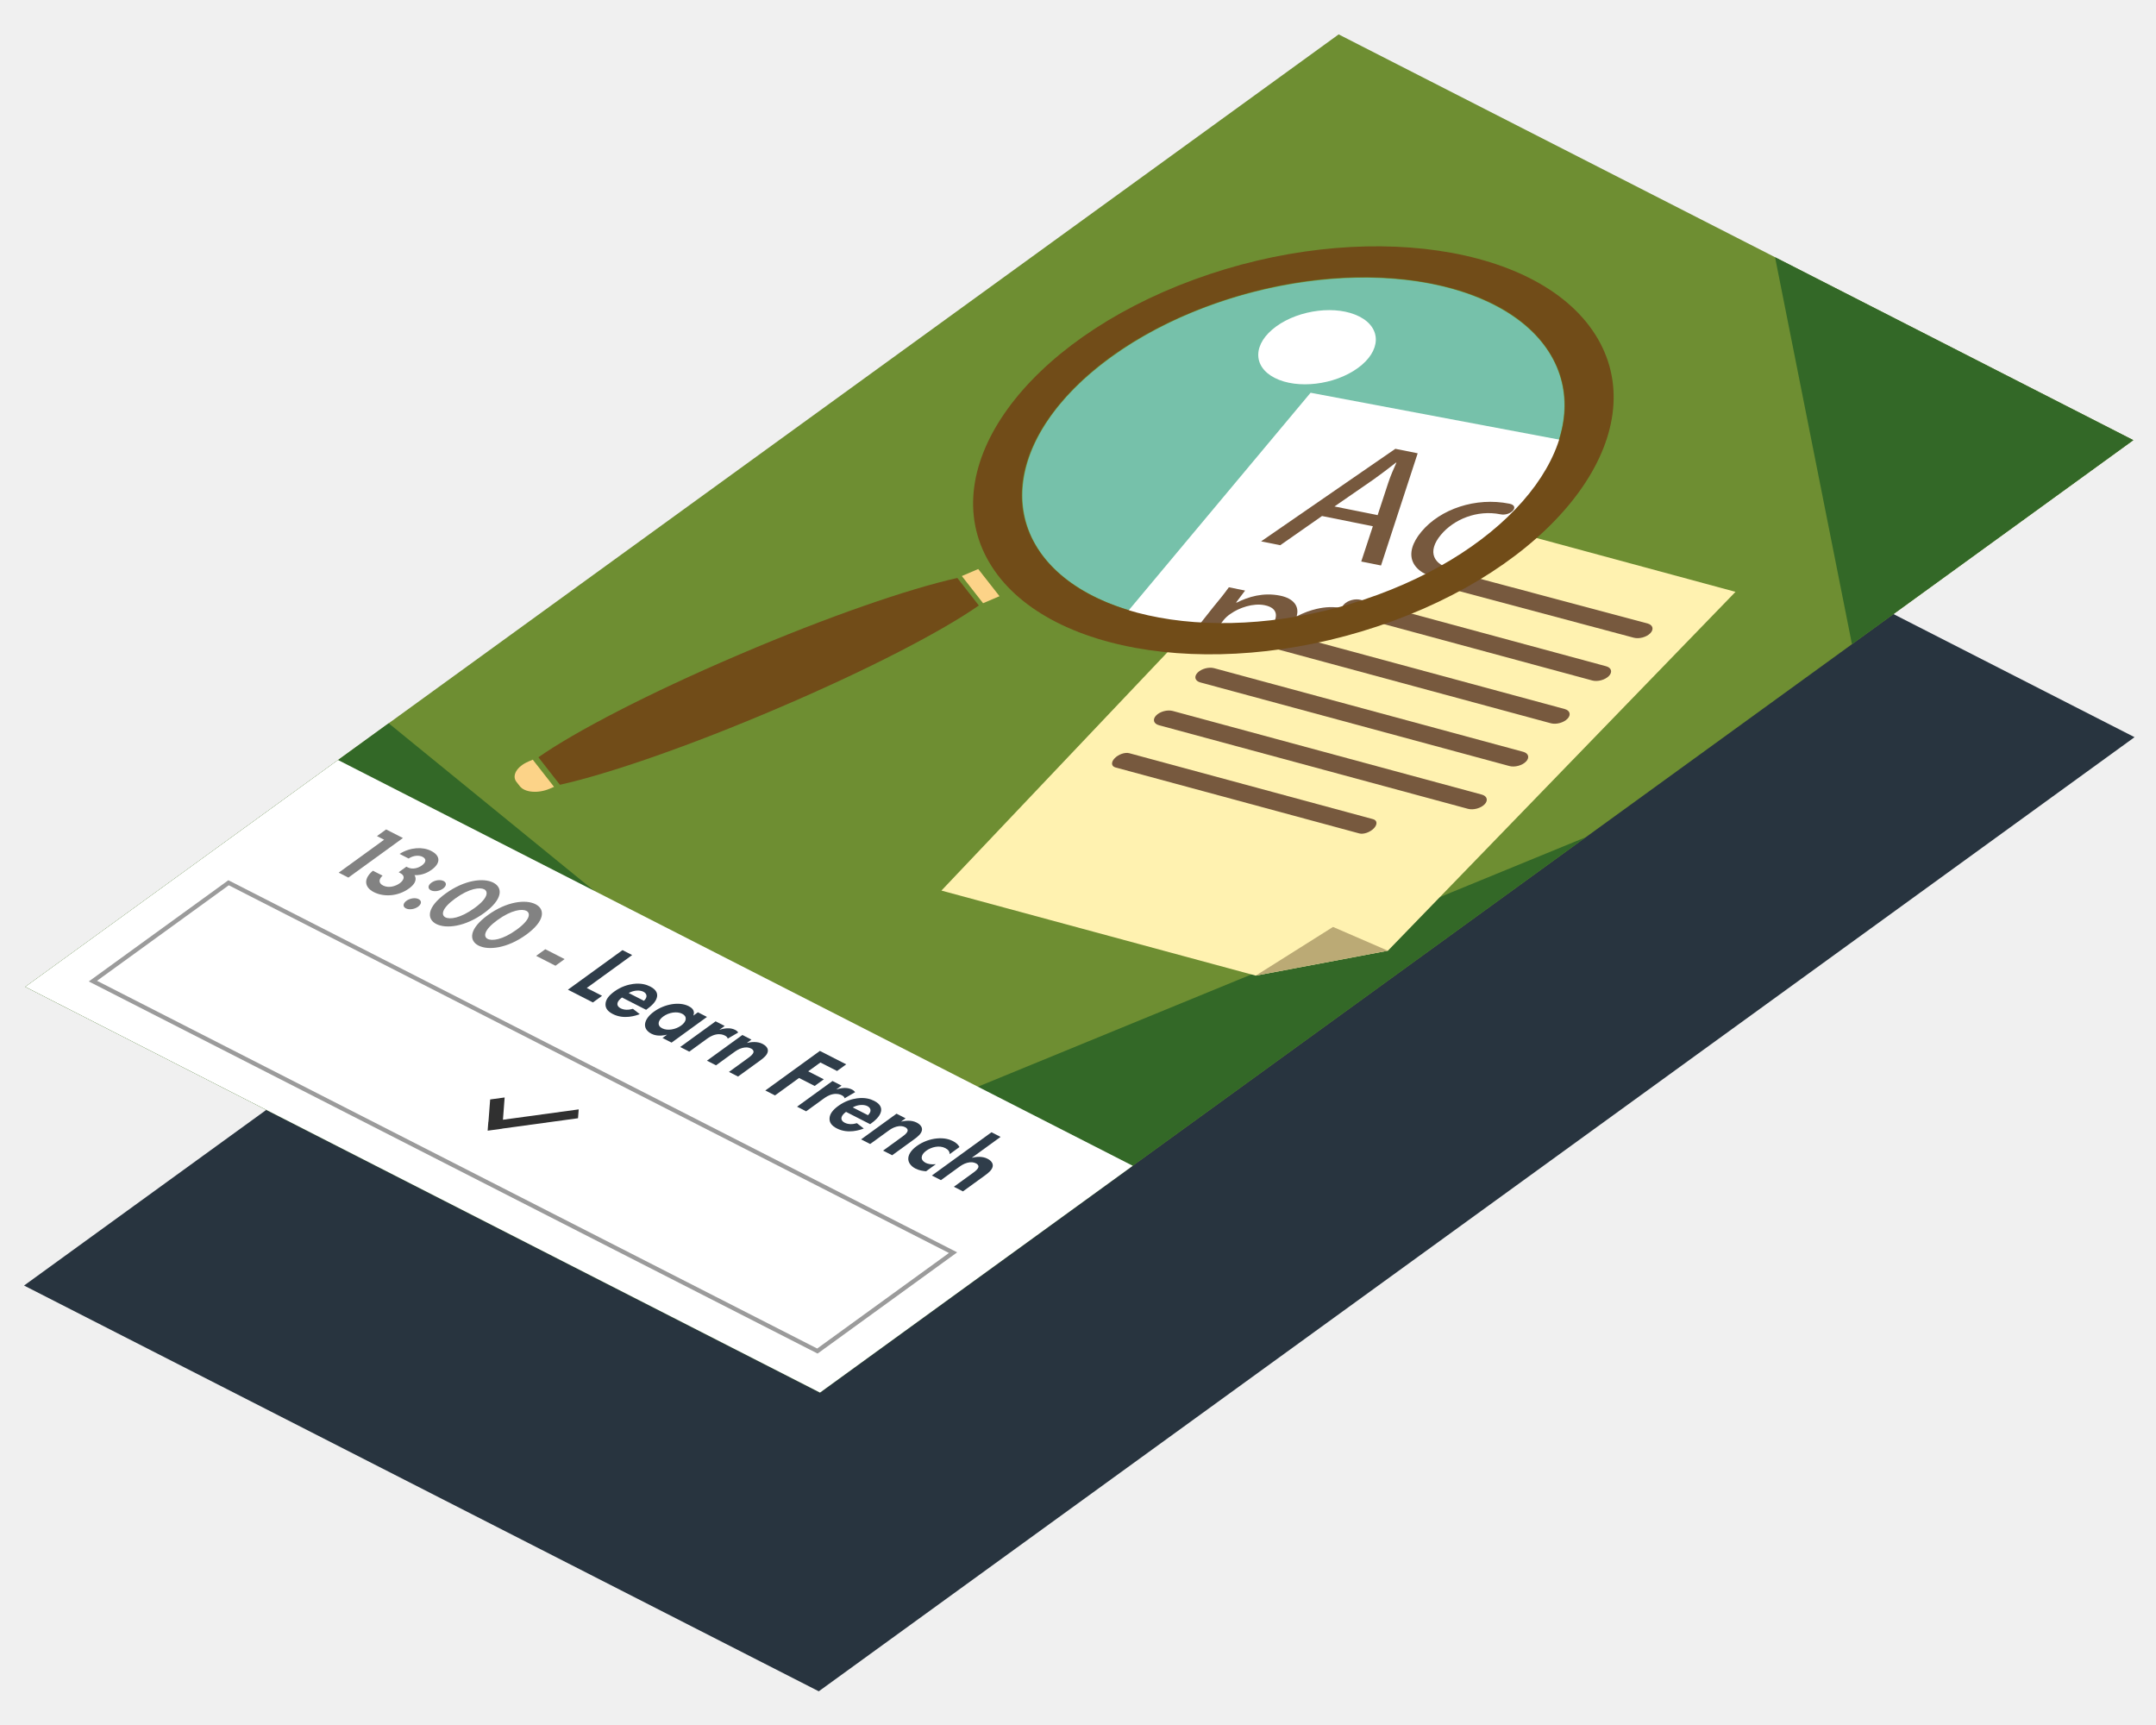
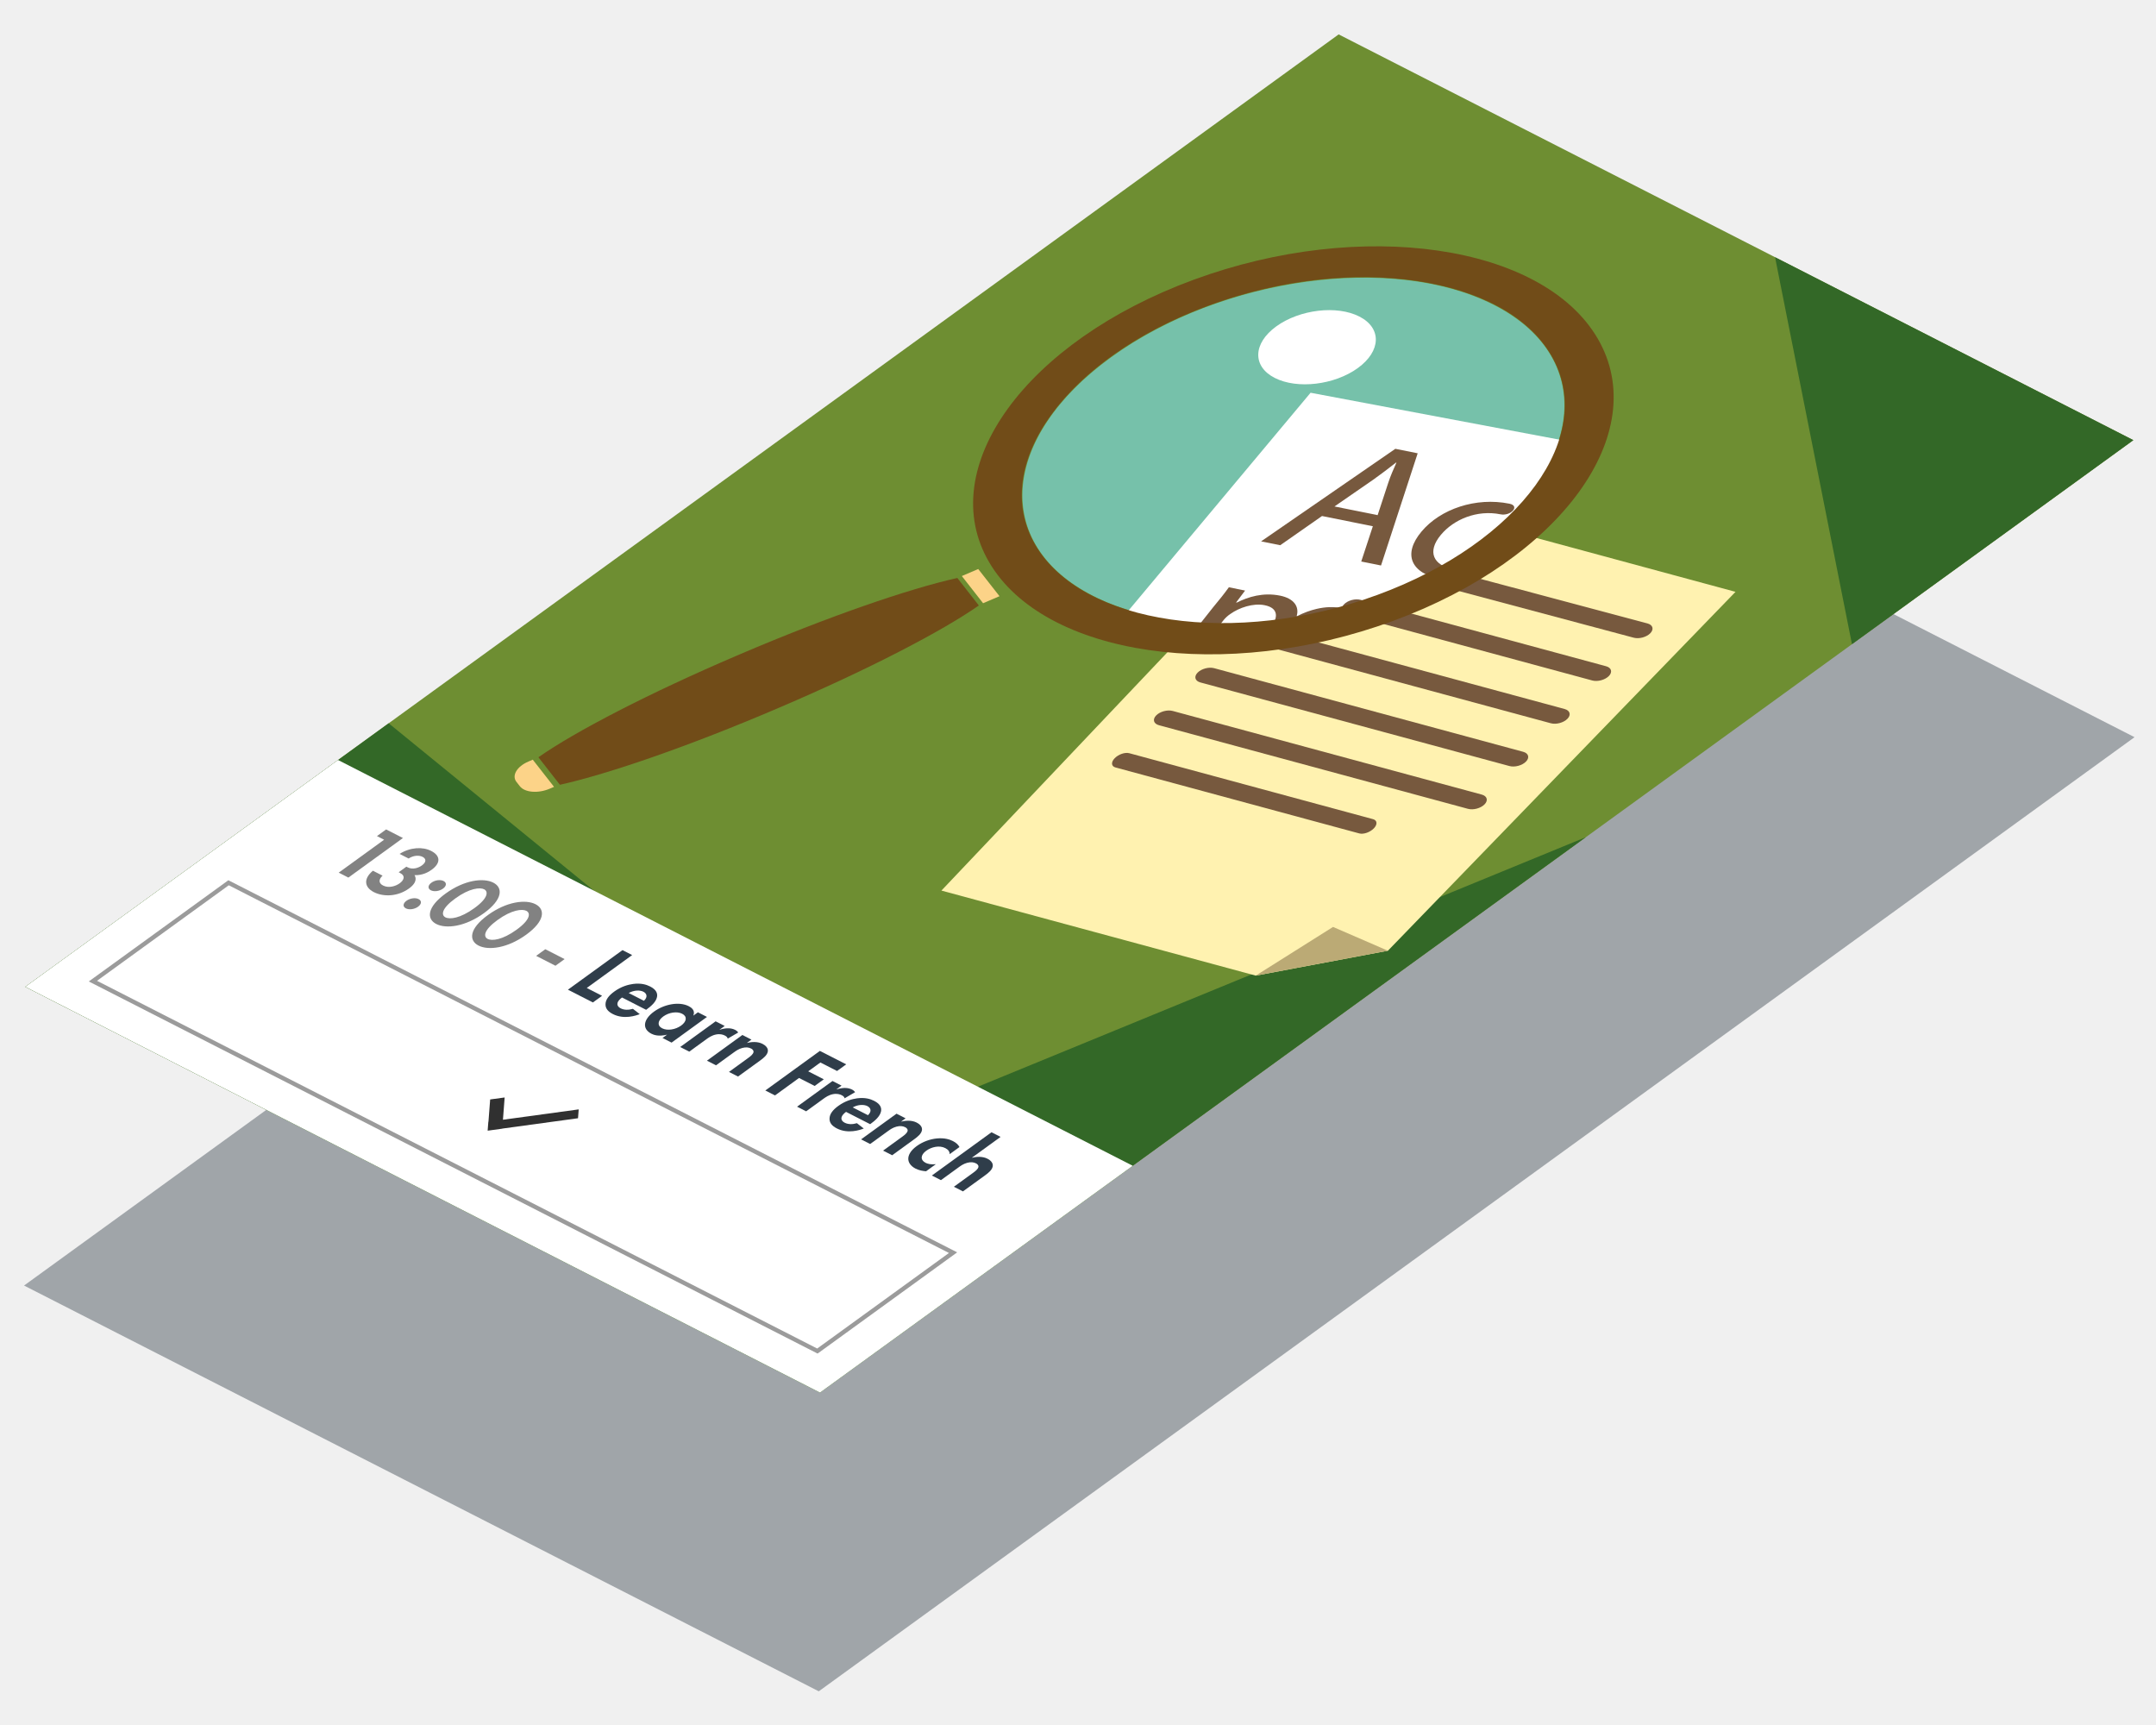
<svg xmlns="http://www.w3.org/2000/svg" version="1.1" id="Слой_2" x="0px" y="0px" width="500px" height="400px" viewBox="0 0 500 400" enable-background="new 0 0 500 400" xml:space="preserve">
-   <polygon fill="#28343F" points="189.883,392.186 5.578,298.097 310.719,76.848 495.025,170.939 " />
+   <polygon opacity="0.4" fill="#28343F" points="189.883,392.186 5.578,298.097 310.719,76.848 495.025,170.939 " />
  <g>
    <polygon fill="#6E8E32" points="190.158,322.915 5.859,228.827 310.449,7.976 494.75,102.064  " />
    <path fill="#76C1AA" d="M342.227,126.006c-25.686,18.623-65.436,24.058-88.783,12.138c-23.348-11.918-21.453-36.679,4.232-55.303   c25.684-18.623,65.435-24.057,88.781-12.139C369.807,82.62,367.91,107.383,342.227,126.006z" />
    <polygon fill="#336827" points="204.639,261.077 90.137,167.717 5.859,228.827 190.158,322.913 261.555,271.145 367.783,194.122     " />
    <polygon fill="#FFF2B0" points="291.217,226.231 218.326,206.511 272.637,149.251 319.803,137.512 337.18,119.572 402.482,137.239    321.871,220.458  " />
    <polygon fill="#FFFFFF" points="366.742,102.909 303.938,91.072 257.736,146.335 278.496,148.538 296.346,148.501 316.185,146.04    333.826,136.401 349.131,125.87 364.978,111.901  " />
-     <path fill="#77593E" d="M382.728,146.833c-0.883,0.912-2.605,1.378-3.85,1.041l-44.348-11.834   c-1.244-0.336-1.539-1.346-0.654-2.258l0.547-0.564c0.883-0.914,2.061-0.813,3.303-0.478l44.354,11.829   C383.322,144.907,383.615,145.919,382.728,146.833L382.728,146.833z" />
+     <path fill="#77593E" d="M382.728,146.833c-0.883,0.912-2.605,1.378-3.85,1.041L334.53,136.04c-1.244-0.336-1.539-1.346-0.654-2.258   l0.547-0.564c0.883-0.914,2.061-0.813,3.303-0.478l44.354,11.829C383.322,144.907,383.615,145.919,382.728,146.833L382.728,146.833   z" />
    <path fill="#77593E" d="M373.121,156.752c-0.885,0.912-2.609,1.377-3.853,1.042l-56.926-15.4c-1.244-0.336-1.539-1.348-0.652-2.26   l0,0c0.883-0.916,2.605-1.377,3.85-1.042l56.93,15.4C373.713,154.827,374.004,155.841,373.121,156.752L373.121,156.752z" />
    <path fill="#77593E" d="M363.512,166.672c-0.885,0.914-2.611,1.379-3.855,1.043l-64.652-17.494   c-1.248-0.335-1.539-1.348-0.652-2.26l1.994,0.539c0.885-0.912,2.35-1.445,3.598-1.111l62.914,17.021   C364.102,164.748,364.397,165.759,363.512,166.672L363.512,166.672z" />
    <path fill="#77593E" d="M353.9,176.593c-0.883,0.913-2.607,1.378-3.85,1.04l-71.672-19.386c-1.242-0.338-1.539-1.347-0.65-2.265   l0,0c0.881-0.91,2.607-1.374,3.85-1.04l71.668,19.39C354.49,174.669,354.787,175.681,353.9,176.593L353.9,176.593z" />
    <path fill="#77593E" d="M344.293,186.512c-0.883,0.913-2.611,1.379-3.853,1.043l-71.668-19.389   c-1.242-0.338-1.539-1.35-0.652-2.262l0,0c0.883-0.914,2.607-1.377,3.852-1.043l71.668,19.391   C344.883,184.588,345.18,185.6,344.293,186.512L344.293,186.512z" />
    <path fill="#77593E" d="M318.607,192.086c-0.883,0.911-2.395,1.434-3.377,1.171l-56.547-15.299   c-0.98-0.265-1.061-1.219-0.178-2.133l0,0c0.887-0.913,2.395-1.434,3.379-1.17l56.547,15.298   C319.412,190.219,319.49,191.175,318.607,192.086L318.607,192.086z" />
    <g>
      <path fill="#77593E" d="M306.59,119.657l-9.689,6.77l-4.439-0.893l31.133-21.463l5.18,1.042l-8.5,26.014l-4.588-0.92l2.692-8.179    L306.59,119.657z M319.49,119.453l2.455-7.483c0.557-1.698,1.242-3.209,1.898-4.684l-0.1-0.018    c-1.674,1.312-3.422,2.646-5.27,3.96l-8.994,6.213L319.49,119.453z" />
      <path fill="#77593E" d="M334.273,134.354c-7.201-1.447-8.971-5.877-4.615-11.086c4.389-5.249,12.596-8.04,20.385-6.471    c2.566,0.514,0.309,2.939-2.057,2.464c-5.475-1.101-10.85,1.193-13.82,4.748c-3.299,3.943-1.779,7.088,2.955,8.039    C339.588,132.545,337.477,135,334.273,134.354z" />
    </g>
    <g>
      <path fill="#77593E" d="M281.355,140.795c1.459-1.744,2.609-3.187,3.631-4.615l3.764,0.762l-2.08,2.763l0.145,0.029    c2.666-1.343,6.123-2.404,10.037-1.617c3.227,0.652,4.508,2.538,3.865,4.738l0.1,0.021c1.525-0.798,3.064-1.342,4.484-1.675    c2.059-0.481,3.977-0.585,6.225-0.132c3.131,0.629,7.35-0.699,2.443,5.17l-3.605,0.521c2.719-3.25,0.967-2.793-2.508-3.49    c-2.441-0.494-5.432,0.415-7.42,1.77c-0.547,0.378-1.16,0.907-1.629,1.468l-3.896,3.005l-4.885,1.621l4.311-5.16    c2.25-2.69,2.225-4.981-1.057-5.637c-2.689-0.543-5.93,0.602-7.9,2c-0.621,0.402-1.162,0.909-1.6,1.433l-5.115,6.591l-4.209-0.845    L281.355,140.795z" />
    </g>
    <path fill="#714C18" d="M171.523,151.749c-0.119,0.051-0.242,0.107-0.359,0.157c-0.123,0.051-0.24,0.099-0.359,0.149   c-20.398,8.731-37.357,17.541-45.943,23.543l4.988,6.378c11.316-2.515,30.094-9,50.492-17.729c0.121-0.053,0.236-0.102,0.357-0.153   c0.121-0.053,0.24-0.1,0.365-0.156c20.393-8.727,37.352-17.534,45.941-23.538l-4.988-6.379   C210.695,136.538,191.92,143.022,171.523,151.749z" />
    <path fill="#FCD388" d="M127.48,182.889c-1.285,0.551-2.736,0.799-4.031,0.693c-1.297-0.105-2.332-0.556-2.879-1.255l-0.805-1.028   c-1.141-1.456,0.105-3.566,2.781-4.711l1.008-0.433l4.934,6.302L127.48,182.889z" />
    <polygon fill="#FCD388" points="231.797,138.249 226.861,131.948 223.059,133.575 227.988,139.876  " />
    <path fill="#714C18" d="M370.516,78.492c-12.766-21.85-54.707-27.95-93.68-13.629c-38.975,14.322-60.217,43.643-47.451,65.492   c12.764,21.849,54.707,27.951,93.684,13.626C362.039,129.66,383.281,100.341,370.516,78.492z M240.109,126.364   c-10.824-18.519,7.18-43.376,40.225-55.518c33.033-12.141,68.59-6.969,79.41,11.554c10.826,18.518-7.189,43.379-40.223,55.516   C286.48,150.061,250.926,144.889,240.109,126.364z" />
    <path fill="#FFFFFF" d="M314.895,85.345c-5.42,3.932-14.047,4.954-19.272,2.286c-5.225-2.666-5.068-8.015,0.354-11.944   c5.422-3.932,14.053-4.956,19.277-2.287C320.478,76.065,320.316,81.414,314.895,85.345z" />
    <polygon fill="#BBAA75" points="291.217,226.231 321.871,220.458 309.145,214.942  " />
    <polygon fill="#336827" points="411.654,59.642 429.49,149.379 494.75,102.064  " />
  </g>
  <g>
    <polygon fill="#FFFFFF" points="262.697,270.325 78.387,176.229 5.852,228.823 190.164,322.917  " />
    <g>
-       <path fill="#9B9B9B" d="M189.61,313.87l-0.274-0.139L20.591,227.583l32.371-23.47l0.273,0.14l168.744,86.147L189.61,313.87z     M22.499,227.434l167.02,85.267l30.553-22.154L53.054,205.281L22.499,227.434z" />
+       <path fill="#9B9B9B" d="M189.61,313.87l-0.274-0.139L20.591,227.583l32.371-23.47l0.273,0.14L221.979,290.4L189.61,313.87z     M22.499,227.434l167.02,85.267l30.553-22.154L53.054,205.281L22.499,227.434z" />
    </g>
    <polygon fill="#303030" points="134.049,259.303 134.207,257.25 116.639,259.651 117.033,254.485 113.674,254.944 113.279,260.112    113.25,260.116 113.092,262.168 113.121,262.163 113.121,262.182 116.48,261.723 116.48,261.702  " />
    <g>
      <path fill="#828282" d="M89.078,194.72l-1.656-0.846l2.125-1.541l3.898,1.99L80.789,203.5l-2.242-1.145L89.078,194.72z" />
      <path fill="#828282" d="M92.66,198.002c2.504-1.559,5.363-1.692,7.328-0.689c2.207,1.127,2.239,2.831,0.113,4.372    c-0.664,0.481-2.037,1.327-3.984,1.247c0.258,0.389,0.83,1.573-1.257,3.086c-2.6,1.885-5.89,2.011-8.165,0.849    c-2.208-1.128-2.451-3.104-0.212-4.961l2.242,1.145c-0.905,0.827-0.993,1.72,0.111,2.284c1.294,0.661,2.89,0.185,3.857-0.516    c0.93-0.675,1.456-1.695,0.058-2.408l-0.293-0.15l1.784-1.294l0.311,0.159c1.104,0.563,2.423,0.182,3.296-0.451    c1.006-0.73,1.066-1.519,0.152-1.985c-0.794-0.405-2.105-0.371-3.238,0.387L92.66,198.002z" />
-       <path fill="#828282" d="M97.088,208.491c0.758,0.388,0.699,1.155-0.136,1.761c-0.835,0.604-2.065,0.773-2.825,0.386    c-0.758-0.388-0.699-1.154,0.136-1.76C95.098,208.273,96.328,208.104,97.088,208.491z M102.875,204.295    c0.758,0.388,0.699,1.155-0.136,1.76c-0.835,0.605-2.066,0.774-2.825,0.386c-0.758-0.387-0.699-1.154,0.136-1.76    C100.885,204.076,102.115,203.908,102.875,204.295z" />
+       <path fill="#828282" d="M97.088,208.491c0.758,0.388,0.699,1.155-0.136,1.761c-0.835,0.604-2.065,0.773-2.825,0.386    c-0.758-0.388-0.699-1.154,0.136-1.76C95.098,208.273,96.328,208.104,97.088,208.491z M102.875,204.295    c0.758,0.388,0.699,1.155-0.136,1.76s-2.066,0.774-2.825,0.386c-0.758-0.387-0.699-1.154,0.136-1.76    C100.885,204.076,102.115,203.908,102.875,204.295z" />
      <path fill="#828282" d="M103.352,207.189c4.346-3.151,8.758-3.688,11.053-2.517c2.293,1.171,2.191,3.909-2.174,7.074    c-4.345,3.15-8.759,3.686-11.052,2.516C98.885,213.09,98.987,210.352,103.352,207.189z M105.593,208.332    c-3.302,2.394-3.273,3.887-2.289,4.388c0.982,0.502,3.403,0.26,6.704-2.134c3.283-2.38,3.236-3.88,2.271-4.374    C111.312,205.72,108.875,205.952,105.593,208.332z" />
      <path fill="#828282" d="M113.145,212.188c4.345-3.15,8.759-3.687,11.052-2.516c2.293,1.171,2.191,3.909-2.172,7.073    c-4.346,3.151-8.76,3.688-11.054,2.517C108.679,218.09,108.781,215.352,113.145,212.188z M115.387,213.332    c-3.301,2.394-3.272,3.886-2.29,4.388c0.983,0.502,3.403,0.26,6.705-2.134c3.282-2.38,3.237-3.881,2.271-4.374    C121.107,210.719,118.67,210.952,115.387,213.332z" />
      <path fill="#828282" d="M126.459,220.109l4.484,2.29l-2.125,1.541l-4.484-2.29L126.459,220.109z" />
      <path fill="#2F3D4A" d="M146.605,221.462l-10.531,7.636l3.551,1.813l-2.125,1.541l-5.793-2.958l12.656-9.176L146.605,221.462z" />
      <path fill="#2F3D4A" d="M148.367,235.163c-0.832,0.326-3.631,1.311-6.236-0.018c-1.207-0.616-1.741-1.358-1.705-2.301    c0.026-1.042,0.744-1.988,2.035-2.924c1.631-1.183,3.24-1.605,4.363-1.758c1.828-0.238,3.07,0.138,3.967,0.596    c1.519,0.774,1.734,1.705,1.568,2.465c-0.25,1.162-1.438,2.149-2.329,2.796l-0.189,0.138l-5.587-2.853    c-0.494,0.358-0.904,0.805-1.023,1.19c-0.117,0.361-0.088,0.916,0.723,1.329c0.793,0.405,1.814,0.411,2.823,0.105L148.367,235.163    z M149.338,232.071c0.947-0.899,0.65-1.708-0.125-2.104c-0.777-0.396-2.138-0.411-3.41,0.298L149.338,232.071z" />
-       <path fill="#2F3D4A" d="M161.855,234.734l2.104,1.074l-8.215,5.957l-2.104-1.074l1.063-0.771c-1.955,0.48-3.088,0.065-3.623-0.208    c-2.293-1.171-1.837-3.376,0.573-5.124c2.429-1.761,5.864-2.398,8.071-1.271c0.568,0.29,1.576,0.945,1.068,2.186L161.855,234.734z     M153.825,235.699c-1.31,0.949-1.471,2.132-0.264,2.748c1.206,0.616,3.094,0.313,4.403-0.636c1.309-0.949,1.451-2.119,0.245-2.734    C157.003,234.461,155.135,234.749,153.825,235.699z" />
+       <path fill="#2F3D4A" d="M161.855,234.734l2.104,1.074l-8.215,5.957l-2.104-1.074l1.063-0.771c-1.955,0.48-3.088,0.065-3.623-0.208    c-2.293-1.171-1.837-3.376,0.573-5.124c2.429-1.761,5.864-2.398,8.071-1.271c0.568,0.29,1.576,0.945,1.068,2.186L161.855,234.734z     M153.825,235.699c-1.31,0.949-1.471,2.132-0.264,2.748c1.206,0.616,3.094,0.313,4.403-0.636s1.451-2.119,0.245-2.734    C157.003,234.461,155.135,234.749,153.825,235.699z" />
      <path fill="#2F3D4A" d="M165.959,236.829l2.103,1.074l-1.232,0.894c1.029-0.341,1.818-0.36,2.07-0.35    c0.555,0.002,1.1,0.117,1.602,0.372c0.361,0.186,0.56,0.404,0.707,0.595l-2.44,1.428c-0.067-0.292-0.248-0.502-0.68-0.722    c-0.396-0.203-1.077-0.434-2.061-0.232c-0.947,0.196-1.666,0.697-2.235,1.109l-3.946,2.862l-2.105-1.075L165.959,236.829z" />
      <path fill="#2F3D4A" d="M172.166,239.998l2.103,1.074l-1.062,0.77c1.004-0.238,2.432-0.399,3.639,0.217    c0.654,0.335,1.413,0.98,1.202,1.856c-0.185,0.773-0.931,1.4-1.728,1.978l-5.162,3.742l-2.104-1.074l4.478-3.247    c0.456-0.33,1.159-0.861,1.216-1.372c0.052-0.442-0.358-0.698-0.564-0.804c-0.553-0.282-1.192-0.351-2.016-0.138    c-0.842,0.227-1.447,0.645-1.922,0.988l-4.193,3.04l-2.104-1.074L172.166,239.998z" />
      <path fill="#2F3D4A" d="M194.121,248.346l-3.863-1.972l-2.827,2.05l3.621,1.849l-2.125,1.541l-3.621-1.849l-5.579,4.045    l-2.242-1.145l12.656-9.177l6.105,3.117L194.121,248.346z" />
      <path fill="#2F3D4A" d="M193.064,250.666l2.104,1.074l-1.234,0.895c1.031-0.342,1.82-0.361,2.07-0.351    c0.557,0.003,1.102,0.117,1.602,0.373c0.363,0.185,0.561,0.403,0.707,0.595l-2.437,1.428c-0.068-0.292-0.249-0.501-0.681-0.722    c-0.396-0.202-1.077-0.433-2.061-0.231c-0.946,0.196-1.666,0.696-2.235,1.109l-3.947,2.861l-2.104-1.074L193.064,250.666z" />
      <path fill="#2F3D4A" d="M200.318,261.685c-0.832,0.325-3.631,1.311-6.234-0.018c-1.207-0.616-1.741-1.358-1.705-2.301    c0.025-1.042,0.743-1.988,2.033-2.924c1.633-1.183,3.241-1.605,4.363-1.759c1.83-0.237,3.072,0.139,3.969,0.597    c1.518,0.774,1.734,1.706,1.567,2.465c-0.249,1.161-1.436,2.149-2.328,2.796l-0.189,0.138l-5.588-2.853    c-0.493,0.357-0.903,0.805-1.022,1.19c-0.119,0.361-0.088,0.916,0.723,1.329c0.793,0.405,1.813,0.411,2.822,0.105L200.318,261.685    z M201.291,258.594c0.947-0.899,0.65-1.708-0.127-2.103c-0.775-0.397-2.136-0.411-3.41,0.299L201.291,258.594z" />
      <path fill="#2F3D4A" d="M207.91,258.246l2.104,1.073l-1.063,0.771c1.004-0.238,2.432-0.399,3.639,0.217    c0.656,0.334,1.413,0.979,1.202,1.856c-0.185,0.772-0.931,1.399-1.728,1.978l-5.162,3.742l-2.104-1.074l4.478-3.247    c0.456-0.33,1.159-0.862,1.216-1.372c0.052-0.442-0.357-0.698-0.564-0.805c-0.553-0.281-1.192-0.35-2.016-0.137    c-0.842,0.227-1.445,0.645-1.92,0.988l-4.193,3.04l-2.105-1.073L207.91,258.246z" />
      <path fill="#2F3D4A" d="M220.235,267.632c0.006-0.56-0.28-1.033-1.005-1.403c-1.396-0.713-3.223-0.262-4.418,0.605    c-1.348,0.977-1.42,2.159-0.16,2.802c0.465,0.237,1.238,0.445,2.376,0.322l-2.258,1.637c-0.642-0.045-1.581-0.174-2.444-0.614    c-1.172-0.599-1.715-1.484-1.684-2.337c0.018-0.717,0.422-1.776,1.959-2.891c1.441-1.046,3.134-1.613,4.633-1.762    c1.807-0.18,3.027,0.233,3.752,0.603c0.777,0.396,1.245,0.846,1.525,1.387L220.235,267.632z" />
      <path fill="#2F3D4A" d="M229.941,262.553l2.104,1.074l-6.679,4.843c1.004-0.237,2.432-0.399,3.639,0.217    c0.656,0.335,1.412,0.979,1.202,1.857c-0.185,0.773-0.933,1.4-1.729,1.978l-5.16,3.742l-2.105-1.074l4.479-3.247    c0.455-0.33,1.16-0.861,1.217-1.371c0.052-0.443-0.358-0.699-0.565-0.805c-0.553-0.282-1.192-0.351-2.015-0.138    c-0.842,0.227-1.447,0.645-1.922,0.988l-4.193,3.04l-2.104-1.074L229.941,262.553z" />
    </g>
  </g>
</svg>
